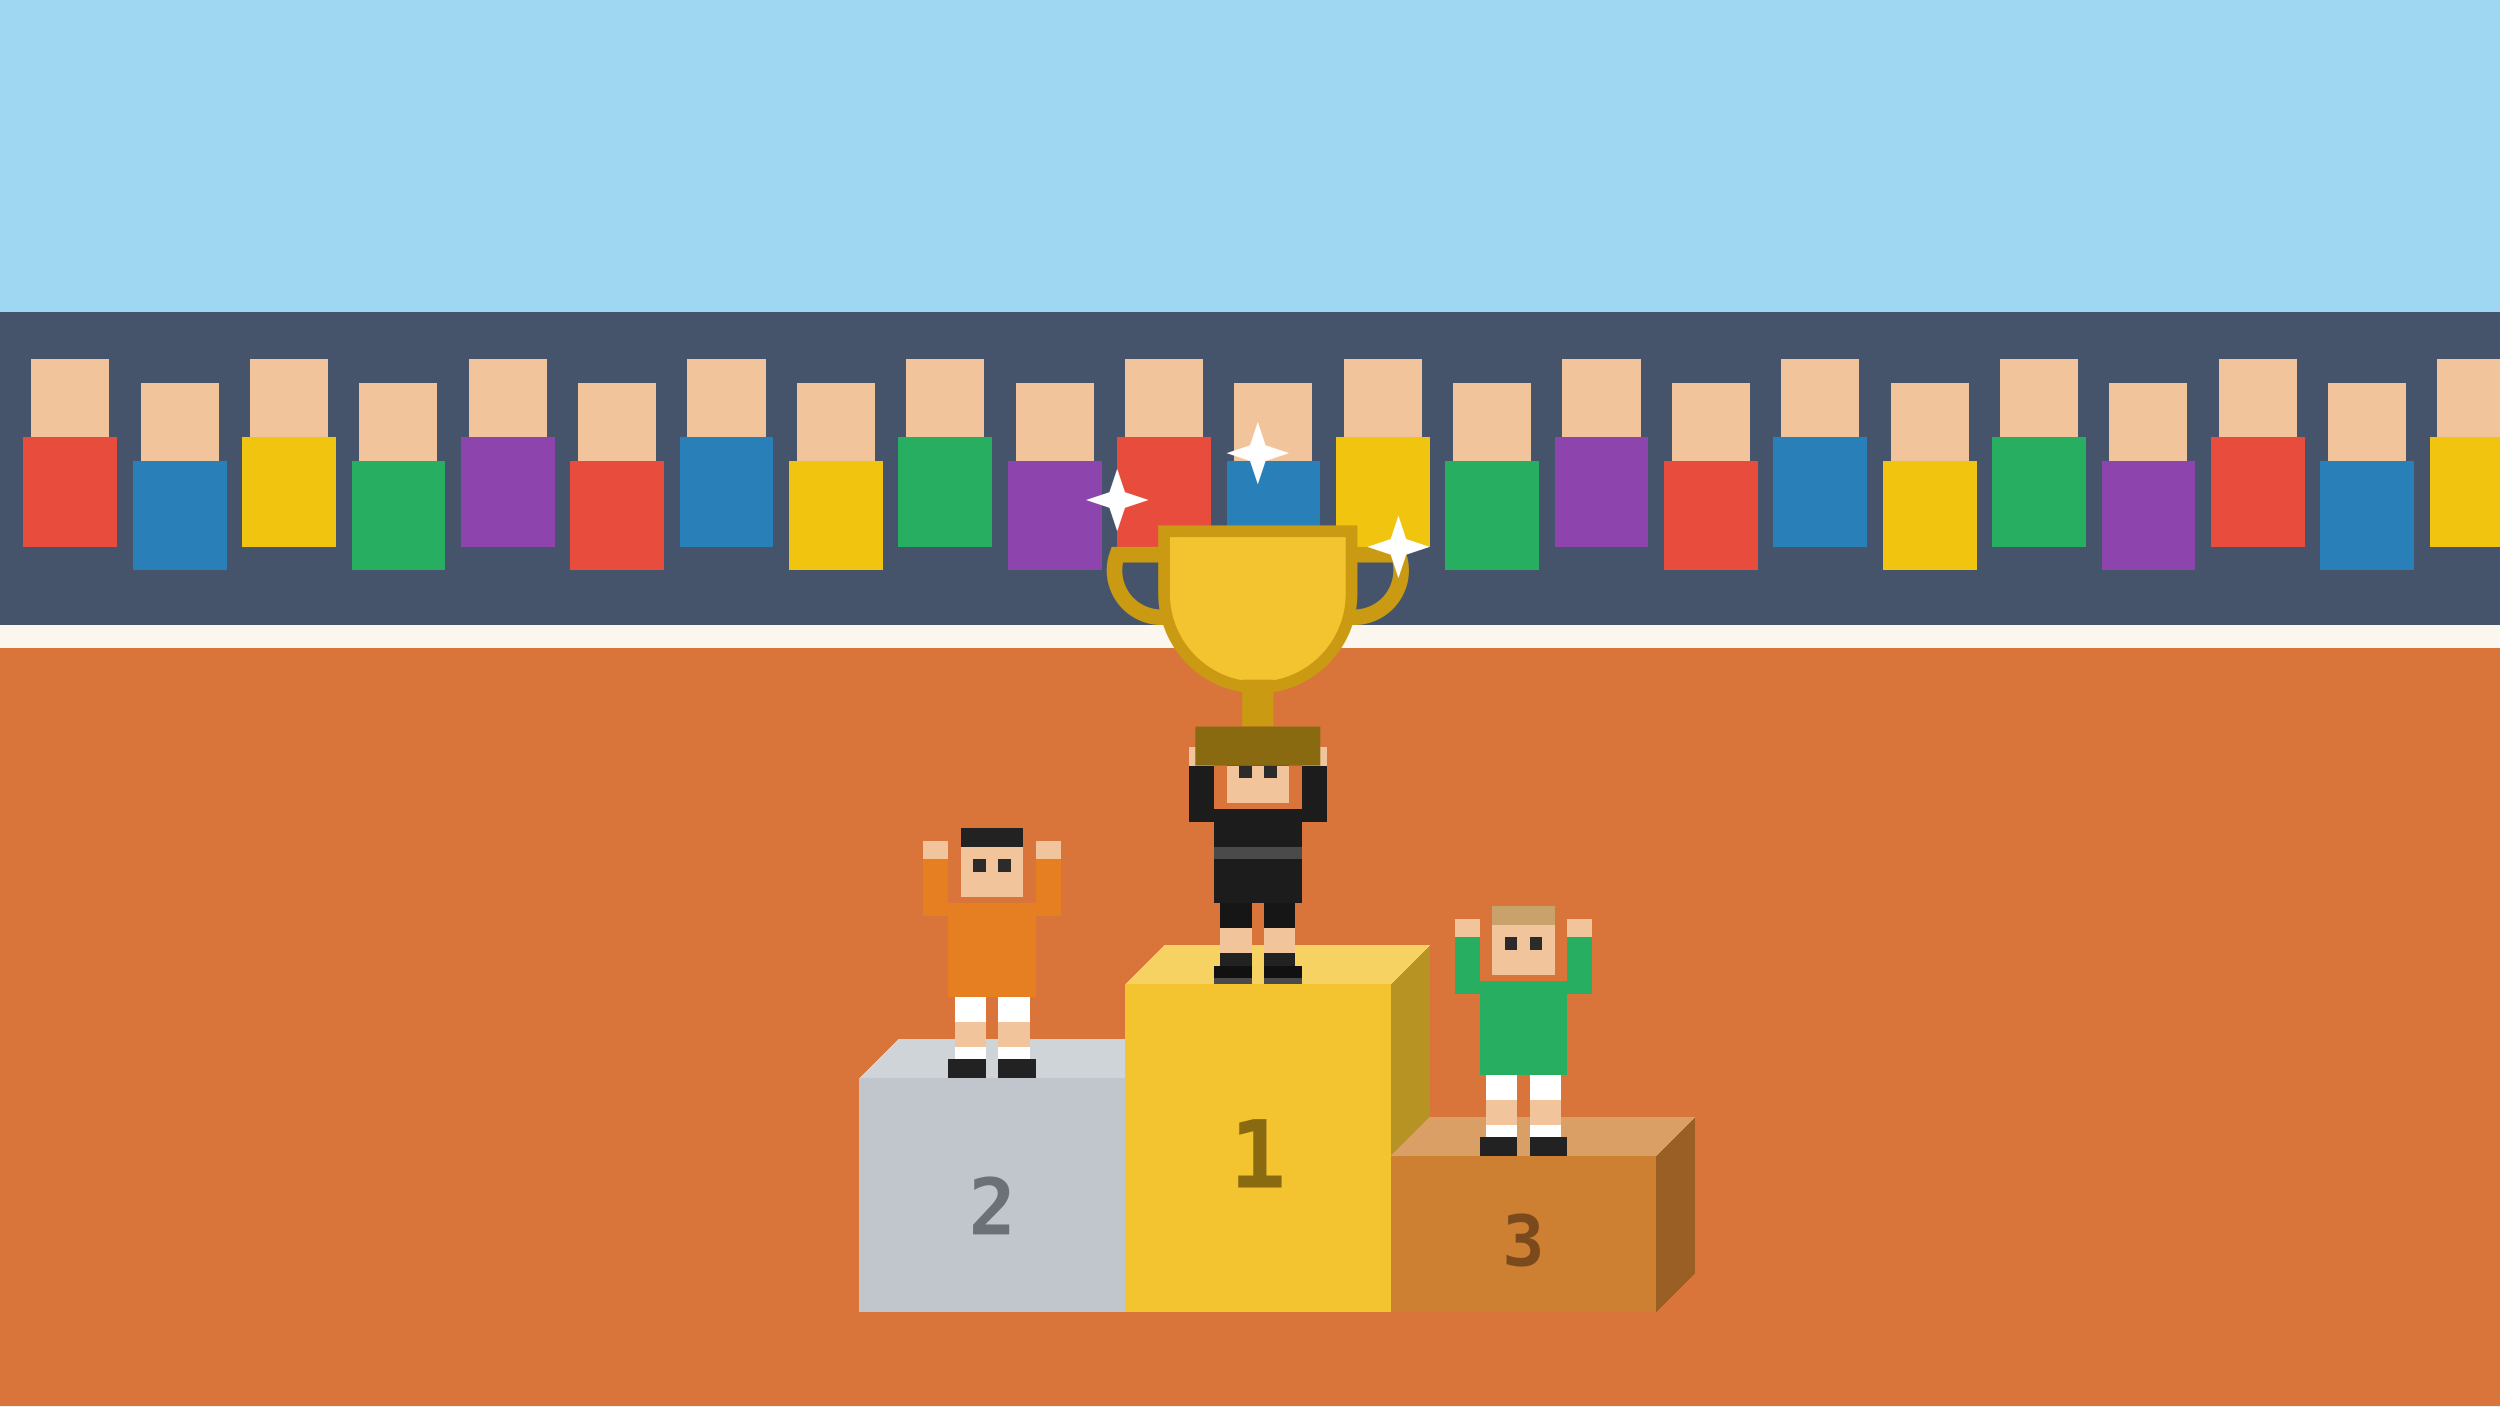
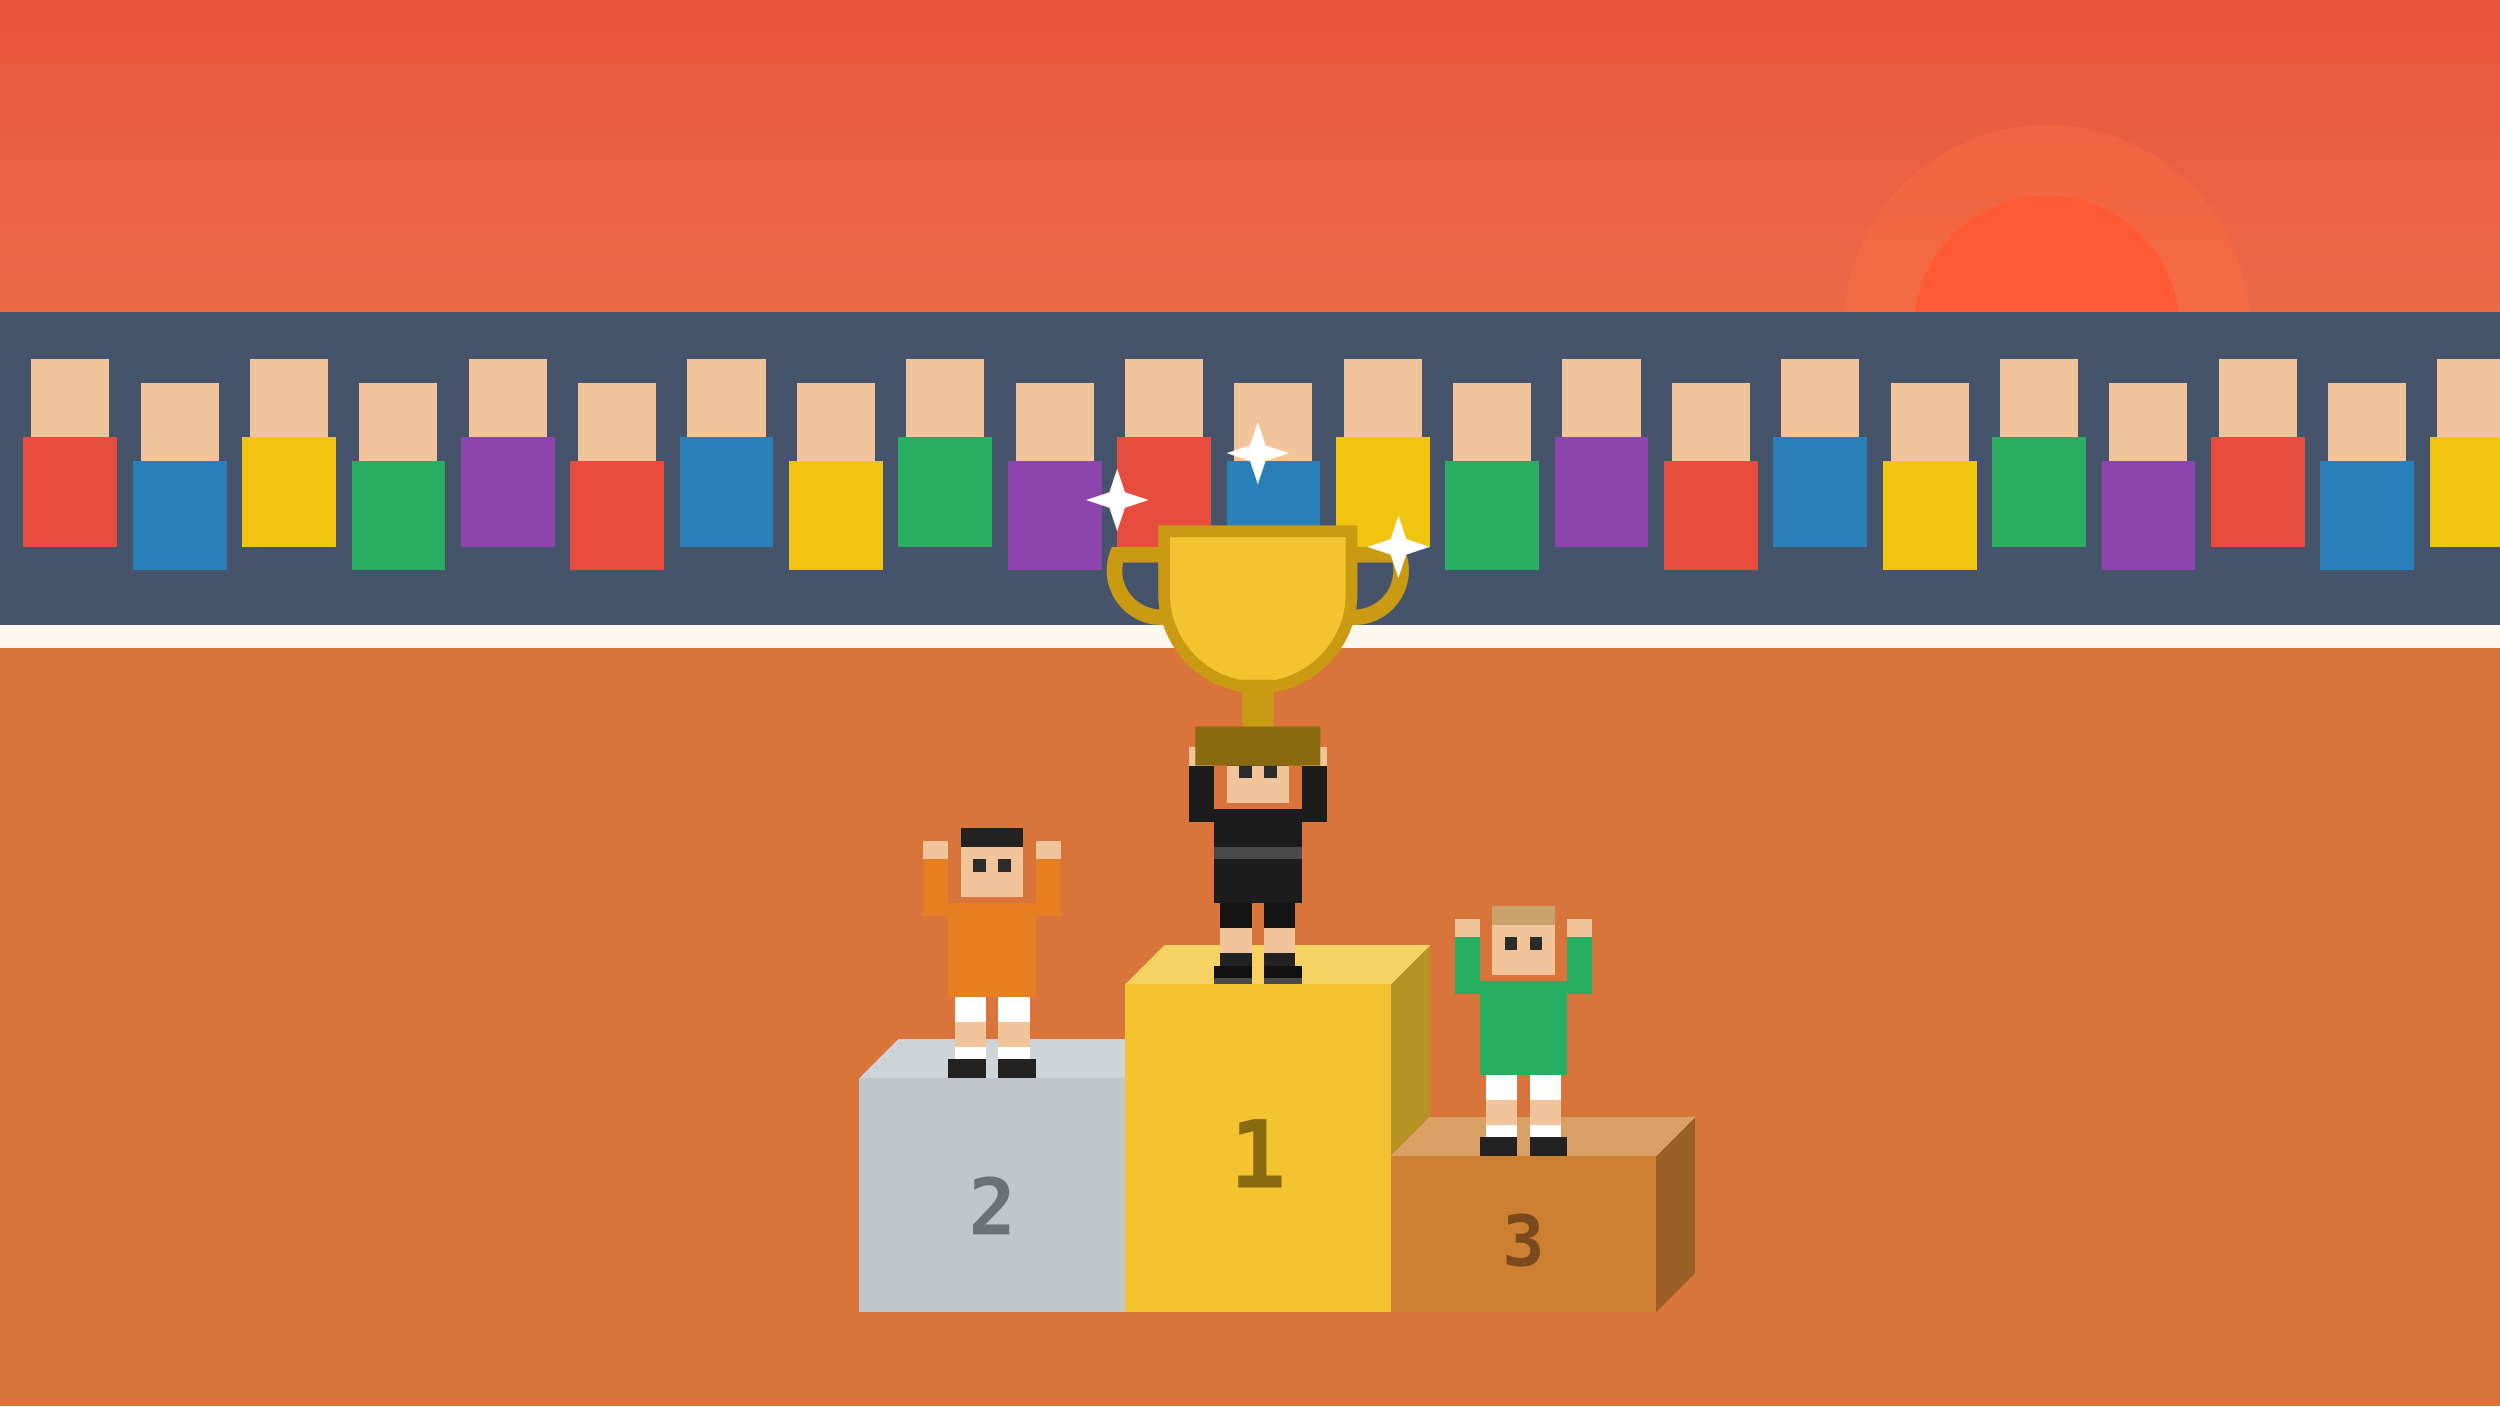
<svg xmlns="http://www.w3.org/2000/svg" viewBox="0 0 320 180" shape-rendering="crispEdges">
-   <defs />
-   <rect x="0" y="0" width="320" height="180" fill="#9fd6f2" />
+   <defs>
+     <linearGradient id="evening" x1="0" y1="0" x2="0" y2="1">
+       <stop offset="0" stop-color="#e8553c" />
+       <stop offset="1" stop-color="#ffb36b" />
+     </linearGradient>
+   </defs>
+   <rect x="0" y="0" width="320" height="180" fill="url(#evening)" />
+   <g shape-rendering="auto">
+     <circle cx="262" cy="42" r="26" fill="#ff7043" opacity="0.35" />
+     <circle cx="262" cy="42" r="17" fill="#ff5a36" />
+   </g>
  <rect x="0" y="40" width="320" height="40" fill="#45536b" />
  <g>
    <animateTransform attributeName="transform" type="translate" values="0 0;0 -2;0 0" dur="0.90s" begin="0.0s" repeatCount="indefinite" />
    <rect x="4" y="46" width="10" height="10" fill="#f2c49b" />
    <rect x="3" y="56" width="12" height="14" fill="#e74c3c" />
  </g>
  <g>
    <animateTransform attributeName="transform" type="translate" values="0 0;0 -2;0 0" dur="1.05s" begin="0.2s" repeatCount="indefinite" />
    <rect x="18" y="49" width="10" height="10" fill="#f2c49b" />
    <rect x="17" y="59" width="12" height="14" fill="#2980b9" />
  </g>
  <g>
    <animateTransform attributeName="transform" type="translate" values="0 0;0 -2;0 0" dur="1.20s" begin="0.4s" repeatCount="indefinite" />
    <rect x="32" y="46" width="10" height="10" fill="#f2c49b" />
    <rect x="31" y="56" width="12" height="14" fill="#f1c40f" />
  </g>
  <g>
    <animateTransform attributeName="transform" type="translate" values="0 0;0 -2;0 0" dur="1.35s" begin="0.6s" repeatCount="indefinite" />
    <rect x="46" y="49" width="10" height="10" fill="#f2c49b" />
    <rect x="45" y="59" width="12" height="14" fill="#27ae60" />
  </g>
  <g>
    <animateTransform attributeName="transform" type="translate" values="0 0;0 -2;0 0" dur="0.90s" begin="0.8s" repeatCount="indefinite" />
    <rect x="60" y="46" width="10" height="10" fill="#f2c49b" />
    <rect x="59" y="56" width="12" height="14" fill="#8e44ad" />
  </g>
  <g>
    <animateTransform attributeName="transform" type="translate" values="0 0;0 -2;0 0" dur="1.05s" begin="0.0s" repeatCount="indefinite" />
    <rect x="74" y="49" width="10" height="10" fill="#f2c49b" />
    <rect x="73" y="59" width="12" height="14" fill="#e74c3c" />
  </g>
  <g>
    <animateTransform attributeName="transform" type="translate" values="0 0;0 -2;0 0" dur="1.20s" begin="0.2s" repeatCount="indefinite" />
    <rect x="88" y="46" width="10" height="10" fill="#f2c49b" />
    <rect x="87" y="56" width="12" height="14" fill="#2980b9" />
  </g>
  <g>
    <animateTransform attributeName="transform" type="translate" values="0 0;0 -2;0 0" dur="1.35s" begin="0.4s" repeatCount="indefinite" />
    <rect x="102" y="49" width="10" height="10" fill="#f2c49b" />
    <rect x="101" y="59" width="12" height="14" fill="#f1c40f" />
  </g>
  <g>
    <animateTransform attributeName="transform" type="translate" values="0 0;0 -2;0 0" dur="0.90s" begin="0.6s" repeatCount="indefinite" />
    <rect x="116" y="46" width="10" height="10" fill="#f2c49b" />
    <rect x="115" y="56" width="12" height="14" fill="#27ae60" />
  </g>
  <g>
    <animateTransform attributeName="transform" type="translate" values="0 0;0 -2;0 0" dur="1.05s" begin="0.8s" repeatCount="indefinite" />
    <rect x="130" y="49" width="10" height="10" fill="#f2c49b" />
    <rect x="129" y="59" width="12" height="14" fill="#8e44ad" />
  </g>
  <g>
    <animateTransform attributeName="transform" type="translate" values="0 0;0 -2;0 0" dur="1.20s" begin="0.0s" repeatCount="indefinite" />
    <rect x="144" y="46" width="10" height="10" fill="#f2c49b" />
    <rect x="143" y="56" width="12" height="14" fill="#e74c3c" />
  </g>
  <g>
    <animateTransform attributeName="transform" type="translate" values="0 0;0 -2;0 0" dur="1.35s" begin="0.2s" repeatCount="indefinite" />
    <rect x="158" y="49" width="10" height="10" fill="#f2c49b" />
    <rect x="157" y="59" width="12" height="14" fill="#2980b9" />
  </g>
  <g>
    <animateTransform attributeName="transform" type="translate" values="0 0;0 -2;0 0" dur="0.90s" begin="0.4s" repeatCount="indefinite" />
    <rect x="172" y="46" width="10" height="10" fill="#f2c49b" />
    <rect x="171" y="56" width="12" height="14" fill="#f1c40f" />
  </g>
  <g>
    <animateTransform attributeName="transform" type="translate" values="0 0;0 -2;0 0" dur="1.05s" begin="0.6s" repeatCount="indefinite" />
    <rect x="186" y="49" width="10" height="10" fill="#f2c49b" />
    <rect x="185" y="59" width="12" height="14" fill="#27ae60" />
  </g>
  <g>
    <animateTransform attributeName="transform" type="translate" values="0 0;0 -2;0 0" dur="1.20s" begin="0.8s" repeatCount="indefinite" />
    <rect x="200" y="46" width="10" height="10" fill="#f2c49b" />
    <rect x="199" y="56" width="12" height="14" fill="#8e44ad" />
  </g>
  <g>
    <animateTransform attributeName="transform" type="translate" values="0 0;0 -2;0 0" dur="1.35s" begin="0.0s" repeatCount="indefinite" />
    <rect x="214" y="49" width="10" height="10" fill="#f2c49b" />
    <rect x="213" y="59" width="12" height="14" fill="#e74c3c" />
  </g>
  <g>
    <animateTransform attributeName="transform" type="translate" values="0 0;0 -2;0 0" dur="0.90s" begin="0.2s" repeatCount="indefinite" />
    <rect x="228" y="46" width="10" height="10" fill="#f2c49b" />
    <rect x="227" y="56" width="12" height="14" fill="#2980b9" />
  </g>
  <g>
    <animateTransform attributeName="transform" type="translate" values="0 0;0 -2;0 0" dur="1.05s" begin="0.4s" repeatCount="indefinite" />
    <rect x="242" y="49" width="10" height="10" fill="#f2c49b" />
    <rect x="241" y="59" width="12" height="14" fill="#f1c40f" />
  </g>
  <g>
    <animateTransform attributeName="transform" type="translate" values="0 0;0 -2;0 0" dur="1.20s" begin="0.6s" repeatCount="indefinite" />
    <rect x="256" y="46" width="10" height="10" fill="#f2c49b" />
    <rect x="255" y="56" width="12" height="14" fill="#27ae60" />
  </g>
  <g>
    <animateTransform attributeName="transform" type="translate" values="0 0;0 -2;0 0" dur="1.35s" begin="0.8s" repeatCount="indefinite" />
    <rect x="270" y="49" width="10" height="10" fill="#f2c49b" />
    <rect x="269" y="59" width="12" height="14" fill="#8e44ad" />
  </g>
  <g>
    <animateTransform attributeName="transform" type="translate" values="0 0;0 -2;0 0" dur="0.90s" begin="0.0s" repeatCount="indefinite" />
    <rect x="284" y="46" width="10" height="10" fill="#f2c49b" />
    <rect x="283" y="56" width="12" height="14" fill="#e74c3c" />
  </g>
  <g>
    <animateTransform attributeName="transform" type="translate" values="0 0;0 -2;0 0" dur="1.05s" begin="0.2s" repeatCount="indefinite" />
    <rect x="298" y="49" width="10" height="10" fill="#f2c49b" />
    <rect x="297" y="59" width="12" height="14" fill="#2980b9" />
  </g>
  <g>
    <animateTransform attributeName="transform" type="translate" values="0 0;0 -2;0 0" dur="1.20s" begin="0.4s" repeatCount="indefinite" />
    <rect x="312" y="46" width="10" height="10" fill="#f2c49b" />
    <rect x="311" y="56" width="12" height="14" fill="#f1c40f" />
  </g>
  <rect x="0" y="80" width="320" height="100" fill="#d9743a" />
  <rect x="0" y="80" width="320" height="3" fill="#fbf7ee" />
  <polygon points="110,138 115,133 149,133 144,138" fill="#cfd4d8" />
  <polygon points="144,138 149,133 149,163 144,168" fill="#909499" />
  <rect x="110" y="138" width="34" height="30" fill="#c0c6cc" />
  <polygon points="144,126 149,121 183,121 178,126" fill="#f6d263" />
  <polygon points="178,126 183,121 183,163 178,168" fill="#b79324" />
  <rect x="144" y="126" width="34" height="42" fill="#f4c430" />
  <polygon points="178,148 183,143 217,143 212,148" fill="#d99f65" />
  <polygon points="212,148 217,143 217,163 212,168" fill="#995f25" />
  <rect x="178" y="148" width="34" height="20" fill="#cd7f32" />
  <text x="161" y="152" font-family="monospace" font-size="12" font-weight="bold" text-anchor="middle" fill="#8a6a10">1</text>
  <text x="127" y="158" font-family="monospace" font-size="10" font-weight="bold" text-anchor="middle" fill="#6b7177">2</text>
  <text x="195" y="162" font-family="monospace" font-size="9" font-weight="bold" text-anchor="middle" fill="#7a4a1c">3</text>
  <g>
    <animateTransform attributeName="transform" type="translate" values="0 0; 0 -2; 0 0" dur="0.5s" repeatCount="indefinite" />
    <g>
      <animateTransform attributeName="transform" type="translate" values="0 0;0 -0.80;0 0" keyTimes="0;0.5;1" calcMode="spline" keySplines="0.4 0 0.6 1;0.4 0 0.6 1" dur="2.2s" begin="0.0s" repeatCount="indefinite" />
      <rect x="122.2" y="126.8" width="4.0" height="4.0" fill="#ffffff" />
      <rect x="127.8" y="126.8" width="4.0" height="4.0" fill="#ffffff" />
      <rect x="122.2" y="130.8" width="4.0" height="3.2" fill="#f2c49b" />
      <rect x="127.8" y="130.8" width="4.0" height="3.2" fill="#f2c49b" />
      <rect x="122.2" y="134.0" width="4.0" height="1.6" fill="#ffffff" />
      <rect x="127.8" y="134.0" width="4.0" height="1.6" fill="#ffffff" />
      <rect x="121.4" y="135.6" width="4.8" height="2.4" fill="#222222" />
      <rect x="127.8" y="135.6" width="4.8" height="2.4" fill="#222222" />
      <rect x="121.4" y="115.6" width="11.2" height="12.0" fill="#e67e22" />
      <rect x="123.0" y="106.0" width="8.0" height="8.8" fill="#f2c49b" />
      <rect x="123.0" y="106.0" width="8.0" height="2.4" fill="#222222" />
      <rect x="124.6" y="110.0" width="1.6" height="1.6" fill="#2b2b2b" />
      <rect x="127.8" y="110.0" width="1.6" height="1.6" fill="#2b2b2b" />
      <rect x="118.2" y="109.2" width="3.2" height="8.0" fill="#e67e22" />
      <rect x="132.6" y="109.2" width="3.2" height="8.0" fill="#e67e22" />
      <rect x="118.2" y="107.6" width="3.2" height="2.4" fill="#f2c49b" />
      <rect x="132.6" y="107.6" width="3.2" height="2.4" fill="#f2c49b" />
      <g opacity="0">
        <animate attributeName="opacity" values="0;0;1;0" keyTimes="0;0.92;0.96;1" dur="5.65s" begin="1.4s" repeatCount="indefinite" />
        <rect x="124.6" y="110.0" width="1.6" height="1.6" fill="#f2c49b" />
        <rect x="127.8" y="110.0" width="1.6" height="1.6" fill="#f2c49b" />
      </g>
    </g>
  </g>
  <g>
    <animateTransform attributeName="transform" type="translate" values="0 0; 0 -2; 0 0" dur="0.5s" repeatCount="indefinite" />
    <g>
      <animateTransform attributeName="transform" type="translate" values="0 0;0 -0.80;0 0" keyTimes="0;0.5;1" calcMode="spline" keySplines="0.4 0 0.6 1;0.4 0 0.6 1" dur="1.8s" begin="0.8s" repeatCount="indefinite" />
      <rect x="190.2" y="136.8" width="4.0" height="4.0" fill="#ffffff" />
      <rect x="195.8" y="136.8" width="4.0" height="4.0" fill="#ffffff" />
      <rect x="190.2" y="140.8" width="4.0" height="3.2" fill="#f2c49b" />
      <rect x="195.8" y="140.8" width="4.0" height="3.2" fill="#f2c49b" />
      <rect x="190.2" y="144.0" width="4.0" height="1.6" fill="#ffffff" />
      <rect x="195.8" y="144.0" width="4.0" height="1.6" fill="#ffffff" />
      <rect x="189.4" y="145.6" width="4.8" height="2.4" fill="#222222" />
      <rect x="195.8" y="145.6" width="4.8" height="2.4" fill="#222222" />
      <rect x="189.4" y="125.6" width="11.2" height="12.0" fill="#27ae60" />
      <rect x="191.0" y="116.0" width="8.0" height="8.8" fill="#f2c49b" />
      <rect x="191.0" y="116.0" width="8.0" height="2.4" fill="#c9a26b" />
      <rect x="192.6" y="120.0" width="1.6" height="1.6" fill="#2b2b2b" />
      <rect x="195.8" y="120.0" width="1.6" height="1.6" fill="#2b2b2b" />
      <rect x="186.2" y="119.2" width="3.2" height="8.0" fill="#27ae60" />
      <rect x="200.6" y="119.2" width="3.2" height="8.0" fill="#27ae60" />
      <rect x="186.2" y="117.6" width="3.2" height="2.4" fill="#f2c49b" />
      <rect x="200.6" y="117.6" width="3.2" height="2.4" fill="#f2c49b" />
      <g opacity="0">
        <animate attributeName="opacity" values="0;0;1;0" keyTimes="0;0.92;0.96;1" dur="3.40s" begin="2.1s" repeatCount="indefinite" />
        <rect x="192.6" y="120.0" width="1.6" height="1.6" fill="#f2c49b" />
        <rect x="195.8" y="120.0" width="1.6" height="1.6" fill="#f2c49b" />
      </g>
    </g>
  </g>
  <g>
    <animateTransform attributeName="transform" type="translate" values="0 0;0 -0.80;0 0" keyTimes="0;0.5;1" calcMode="spline" keySplines="0.4 0 0.6 1;0.4 0 0.6 1" dur="1.8s" begin="0.4s" repeatCount="indefinite" />
    <rect x="156.2" y="114.8" width="4.0" height="4.0" fill="#161616" />
    <rect x="161.8" y="114.8" width="4.0" height="4.0" fill="#161616" />
    <rect x="156.2" y="118.8" width="4.0" height="3.2" fill="#f2c49b" />
    <rect x="161.8" y="118.8" width="4.0" height="3.2" fill="#f2c49b" />
    <rect x="156.2" y="122.0" width="4.0" height="1.6" fill="#222222" />
    <rect x="161.8" y="122.0" width="4.0" height="1.6" fill="#222222" />
    <rect x="155.4" y="123.6" width="4.8" height="2.4" fill="#111111" />
    <rect x="161.8" y="123.6" width="4.8" height="2.4" fill="#111111" />
    <rect x="155.4" y="103.6" width="11.2" height="12.0" fill="#1c1c1c" />
    <rect x="157.0" y="94.0" width="8.0" height="8.8" fill="#f2c49b" />
    <rect x="157.0" y="94.0" width="8.0" height="2.4" fill="#5b3a22" />
    <rect x="158.6" y="98.0" width="1.6" height="1.6" fill="#2b2b2b" />
    <rect x="161.8" y="98.0" width="1.6" height="1.6" fill="#2b2b2b" />
    <rect x="152.2" y="97.2" width="3.2" height="8.0" fill="#1c1c1c" />
    <rect x="166.6" y="97.2" width="3.2" height="8.0" fill="#1c1c1c" />
    <rect x="152.2" y="95.6" width="3.2" height="2.4" fill="#f2c49b" />
    <rect x="166.6" y="95.6" width="3.2" height="2.4" fill="#f2c49b" />
    <rect x="157.0" y="96.4" width="8.0" height="1.6" fill="#4a4a4a" />
    <rect x="155.4" y="108.4" width="11.2" height="1.6" fill="#4a4a4a" />
    <rect x="155.4" y="125.2" width="4.8" height="0.8" fill="#4a4a4a" />
    <rect x="161.8" y="125.2" width="4.8" height="0.8" fill="#4a4a4a" />
    <g opacity="0">
      <animate attributeName="opacity" values="0;0;1;0" keyTimes="0;0.92;0.96;1" dur="5.20s" begin="2.8s" repeatCount="indefinite" />
      <rect x="158.6" y="98.0" width="1.6" height="1.6" fill="#f2c49b" />
      <rect x="161.8" y="98.0" width="1.6" height="1.6" fill="#f2c49b" />
    </g>
  </g>
  <g>
    <animateTransform attributeName="transform" type="translate" values="0 0; 0 -5; 0 0" dur="0.6s" repeatCount="indefinite" />
    <g shape-rendering="auto">
      <path d="M 149 68 h 24 v 8 a 12 12 0 0 1 -24 0 z" fill="#f4c430" stroke="#c99a12" stroke-width="1.5" />
      <path d="M 149 71 h -6 a 6 6 0 0 0 6 8" fill="none" stroke="#c99a12" stroke-width="2" />
      <path d="M 173 71 h 6 a 6 6 0 0 1 -6 8" fill="none" stroke="#c99a12" stroke-width="2" />
      <rect x="159" y="87" width="4" height="6" fill="#c99a12" />
      <rect x="153" y="93" width="16" height="5" fill="#8a6a10" />
    </g>
    <g shape-rendering="auto">
      <path d="M 143 60 L 144 63 L 147 64 L 144 65 L 143 68 L 142 65 L 139 64 L 142 63 Z" fill="#ffffff">
        <animate attributeName="opacity" values="0;1;0" dur="0.7s" begin="0s" repeatCount="indefinite" />
      </path>
      <path d="M 179 66 L 180 69 L 183 70 L 180 71 L 179 74 L 178 71 L 175 70 L 178 69 Z" fill="#ffffff">
        <animate attributeName="opacity" values="0;1;0" dur="0.7s" begin="0.4s" repeatCount="indefinite" />
      </path>
      <path d="M 161 54 L 162 57 L 165 58 L 162 59 L 161 62 L 160 59 L 157 58 L 160 57 Z" fill="#ffffff">
        <animate attributeName="opacity" values="0;1;0" dur="0.7s" begin="0.8s" repeatCount="indefinite" />
      </path>
    </g>
  </g>
  <g shape-rendering="auto">
    <circle cx="20" cy="48" r="3" fill="#ffffff" opacity="0">
      <animate attributeName="opacity" values="0;0;1;0" keyTimes="0;0.85;0.88;1" dur="1.60s" begin="0.0s" repeatCount="indefinite" />
    </circle>
  </g>
  <g shape-rendering="auto">
    <circle cx="73" cy="55" r="3" fill="#ffffff" opacity="0">
      <animate attributeName="opacity" values="0;0;1;0" keyTimes="0;0.85;0.88;1" dur="1.95s" begin="0.3s" repeatCount="indefinite" />
    </circle>
  </g>
  <g shape-rendering="auto">
    <circle cx="126" cy="62" r="3" fill="#ffffff" opacity="0">
      <animate attributeName="opacity" values="0;0;1;0" keyTimes="0;0.85;0.88;1" dur="2.30s" begin="0.6s" repeatCount="indefinite" />
    </circle>
  </g>
  <g shape-rendering="auto">
    <circle cx="179" cy="69" r="3" fill="#ffffff" opacity="0">
      <animate attributeName="opacity" values="0;0;1;0" keyTimes="0;0.85;0.88;1" dur="2.65s" begin="0.9s" repeatCount="indefinite" />
    </circle>
  </g>
  <g shape-rendering="auto">
    <circle cx="232" cy="52" r="3" fill="#ffffff" opacity="0">
      <animate attributeName="opacity" values="0;0;1;0" keyTimes="0;0.85;0.88;1" dur="1.60s" begin="1.2s" repeatCount="indefinite" />
    </circle>
  </g>
  <g shape-rendering="auto">
    <circle cx="285" cy="59" r="3" fill="#ffffff" opacity="0">
      <animate attributeName="opacity" values="0;0;1;0" keyTimes="0;0.85;0.88;1" dur="1.95s" begin="1.5s" repeatCount="indefinite" />
    </circle>
  </g>
  <rect x="0" y="-6" width="4" height="3" fill="#e74c3c">
    <animate attributeName="y" values="-6;180" dur="1.3s" begin="0.0s" repeatCount="indefinite" />
  </rect>
  <rect x="37" y="-6" width="4" height="3" fill="#f1c40f">
    <animate attributeName="y" values="-6;180" dur="1.55s" begin="0.3s" repeatCount="indefinite" />
  </rect>
  <rect x="74" y="-6" width="4" height="3" fill="#2980b9">
    <animate attributeName="y" values="-6;180" dur="1.8s" begin="0.6s" repeatCount="indefinite" />
  </rect>
  <rect x="111" y="-6" width="4" height="3" fill="#27ae60">
    <animate attributeName="y" values="-6;180" dur="2.05s" begin="0.9s" repeatCount="indefinite" />
  </rect>
  <rect x="148" y="-6" width="4" height="3" fill="#ffffff">
    <animate attributeName="y" values="-6;180" dur="2.3s" begin="1.2s" repeatCount="indefinite" />
  </rect>
  <rect x="185" y="-6" width="4" height="3" fill="#e74c3c">
    <animate attributeName="y" values="-6;180" dur="1.3s" begin="1.5s" repeatCount="indefinite" />
  </rect>
  <rect x="222" y="-6" width="4" height="3" fill="#f1c40f">
    <animate attributeName="y" values="-6;180" dur="1.55s" begin="1.8s" repeatCount="indefinite" />
  </rect>
  <rect x="259" y="-6" width="4" height="3" fill="#2980b9">
    <animate attributeName="y" values="-6;180" dur="1.8s" begin="0.0s" repeatCount="indefinite" />
  </rect>
  <rect x="296" y="-6" width="4" height="3" fill="#27ae60">
    <animate attributeName="y" values="-6;180" dur="2.05s" begin="0.3s" repeatCount="indefinite" />
  </rect>
  <rect x="13" y="-6" width="4" height="3" fill="#ffffff">
    <animate attributeName="y" values="-6;180" dur="2.3s" begin="0.6s" repeatCount="indefinite" />
  </rect>
  <rect x="50" y="-6" width="4" height="3" fill="#e74c3c">
    <animate attributeName="y" values="-6;180" dur="1.3s" begin="0.9s" repeatCount="indefinite" />
  </rect>
  <rect x="87" y="-6" width="4" height="3" fill="#f1c40f">
    <animate attributeName="y" values="-6;180" dur="1.55s" begin="1.2s" repeatCount="indefinite" />
  </rect>
  <rect x="124" y="-6" width="4" height="3" fill="#2980b9">
    <animate attributeName="y" values="-6;180" dur="1.8s" begin="1.5s" repeatCount="indefinite" />
  </rect>
  <rect x="161" y="-6" width="4" height="3" fill="#27ae60">
    <animate attributeName="y" values="-6;180" dur="2.05s" begin="1.8s" repeatCount="indefinite" />
  </rect>
  <rect x="198" y="-6" width="4" height="3" fill="#ffffff">
    <animate attributeName="y" values="-6;180" dur="2.3s" begin="0.0s" repeatCount="indefinite" />
  </rect>
  <rect x="235" y="-6" width="4" height="3" fill="#e74c3c">
    <animate attributeName="y" values="-6;180" dur="1.3s" begin="0.3s" repeatCount="indefinite" />
  </rect>
  <rect x="272" y="-6" width="4" height="3" fill="#f1c40f">
    <animate attributeName="y" values="-6;180" dur="1.55s" begin="0.6s" repeatCount="indefinite" />
  </rect>
  <rect x="309" y="-6" width="4" height="3" fill="#2980b9">
    <animate attributeName="y" values="-6;180" dur="1.8s" begin="0.9s" repeatCount="indefinite" />
  </rect>
  <rect x="26" y="-6" width="4" height="3" fill="#27ae60">
    <animate attributeName="y" values="-6;180" dur="2.05s" begin="1.2s" repeatCount="indefinite" />
  </rect>
  <rect x="63" y="-6" width="4" height="3" fill="#ffffff">
    <animate attributeName="y" values="-6;180" dur="2.3s" begin="1.5s" repeatCount="indefinite" />
  </rect>
  <rect x="100" y="-6" width="4" height="3" fill="#e74c3c">
    <animate attributeName="y" values="-6;180" dur="1.3s" begin="1.8s" repeatCount="indefinite" />
  </rect>
  <rect x="137" y="-6" width="4" height="3" fill="#f1c40f">
    <animate attributeName="y" values="-6;180" dur="1.55s" begin="0.0s" repeatCount="indefinite" />
  </rect>
  <rect x="174" y="-6" width="4" height="3" fill="#2980b9">
    <animate attributeName="y" values="-6;180" dur="1.8s" begin="0.3s" repeatCount="indefinite" />
  </rect>
  <rect x="211" y="-6" width="4" height="3" fill="#27ae60">
    <animate attributeName="y" values="-6;180" dur="2.05s" begin="0.6s" repeatCount="indefinite" />
  </rect>
</svg>
